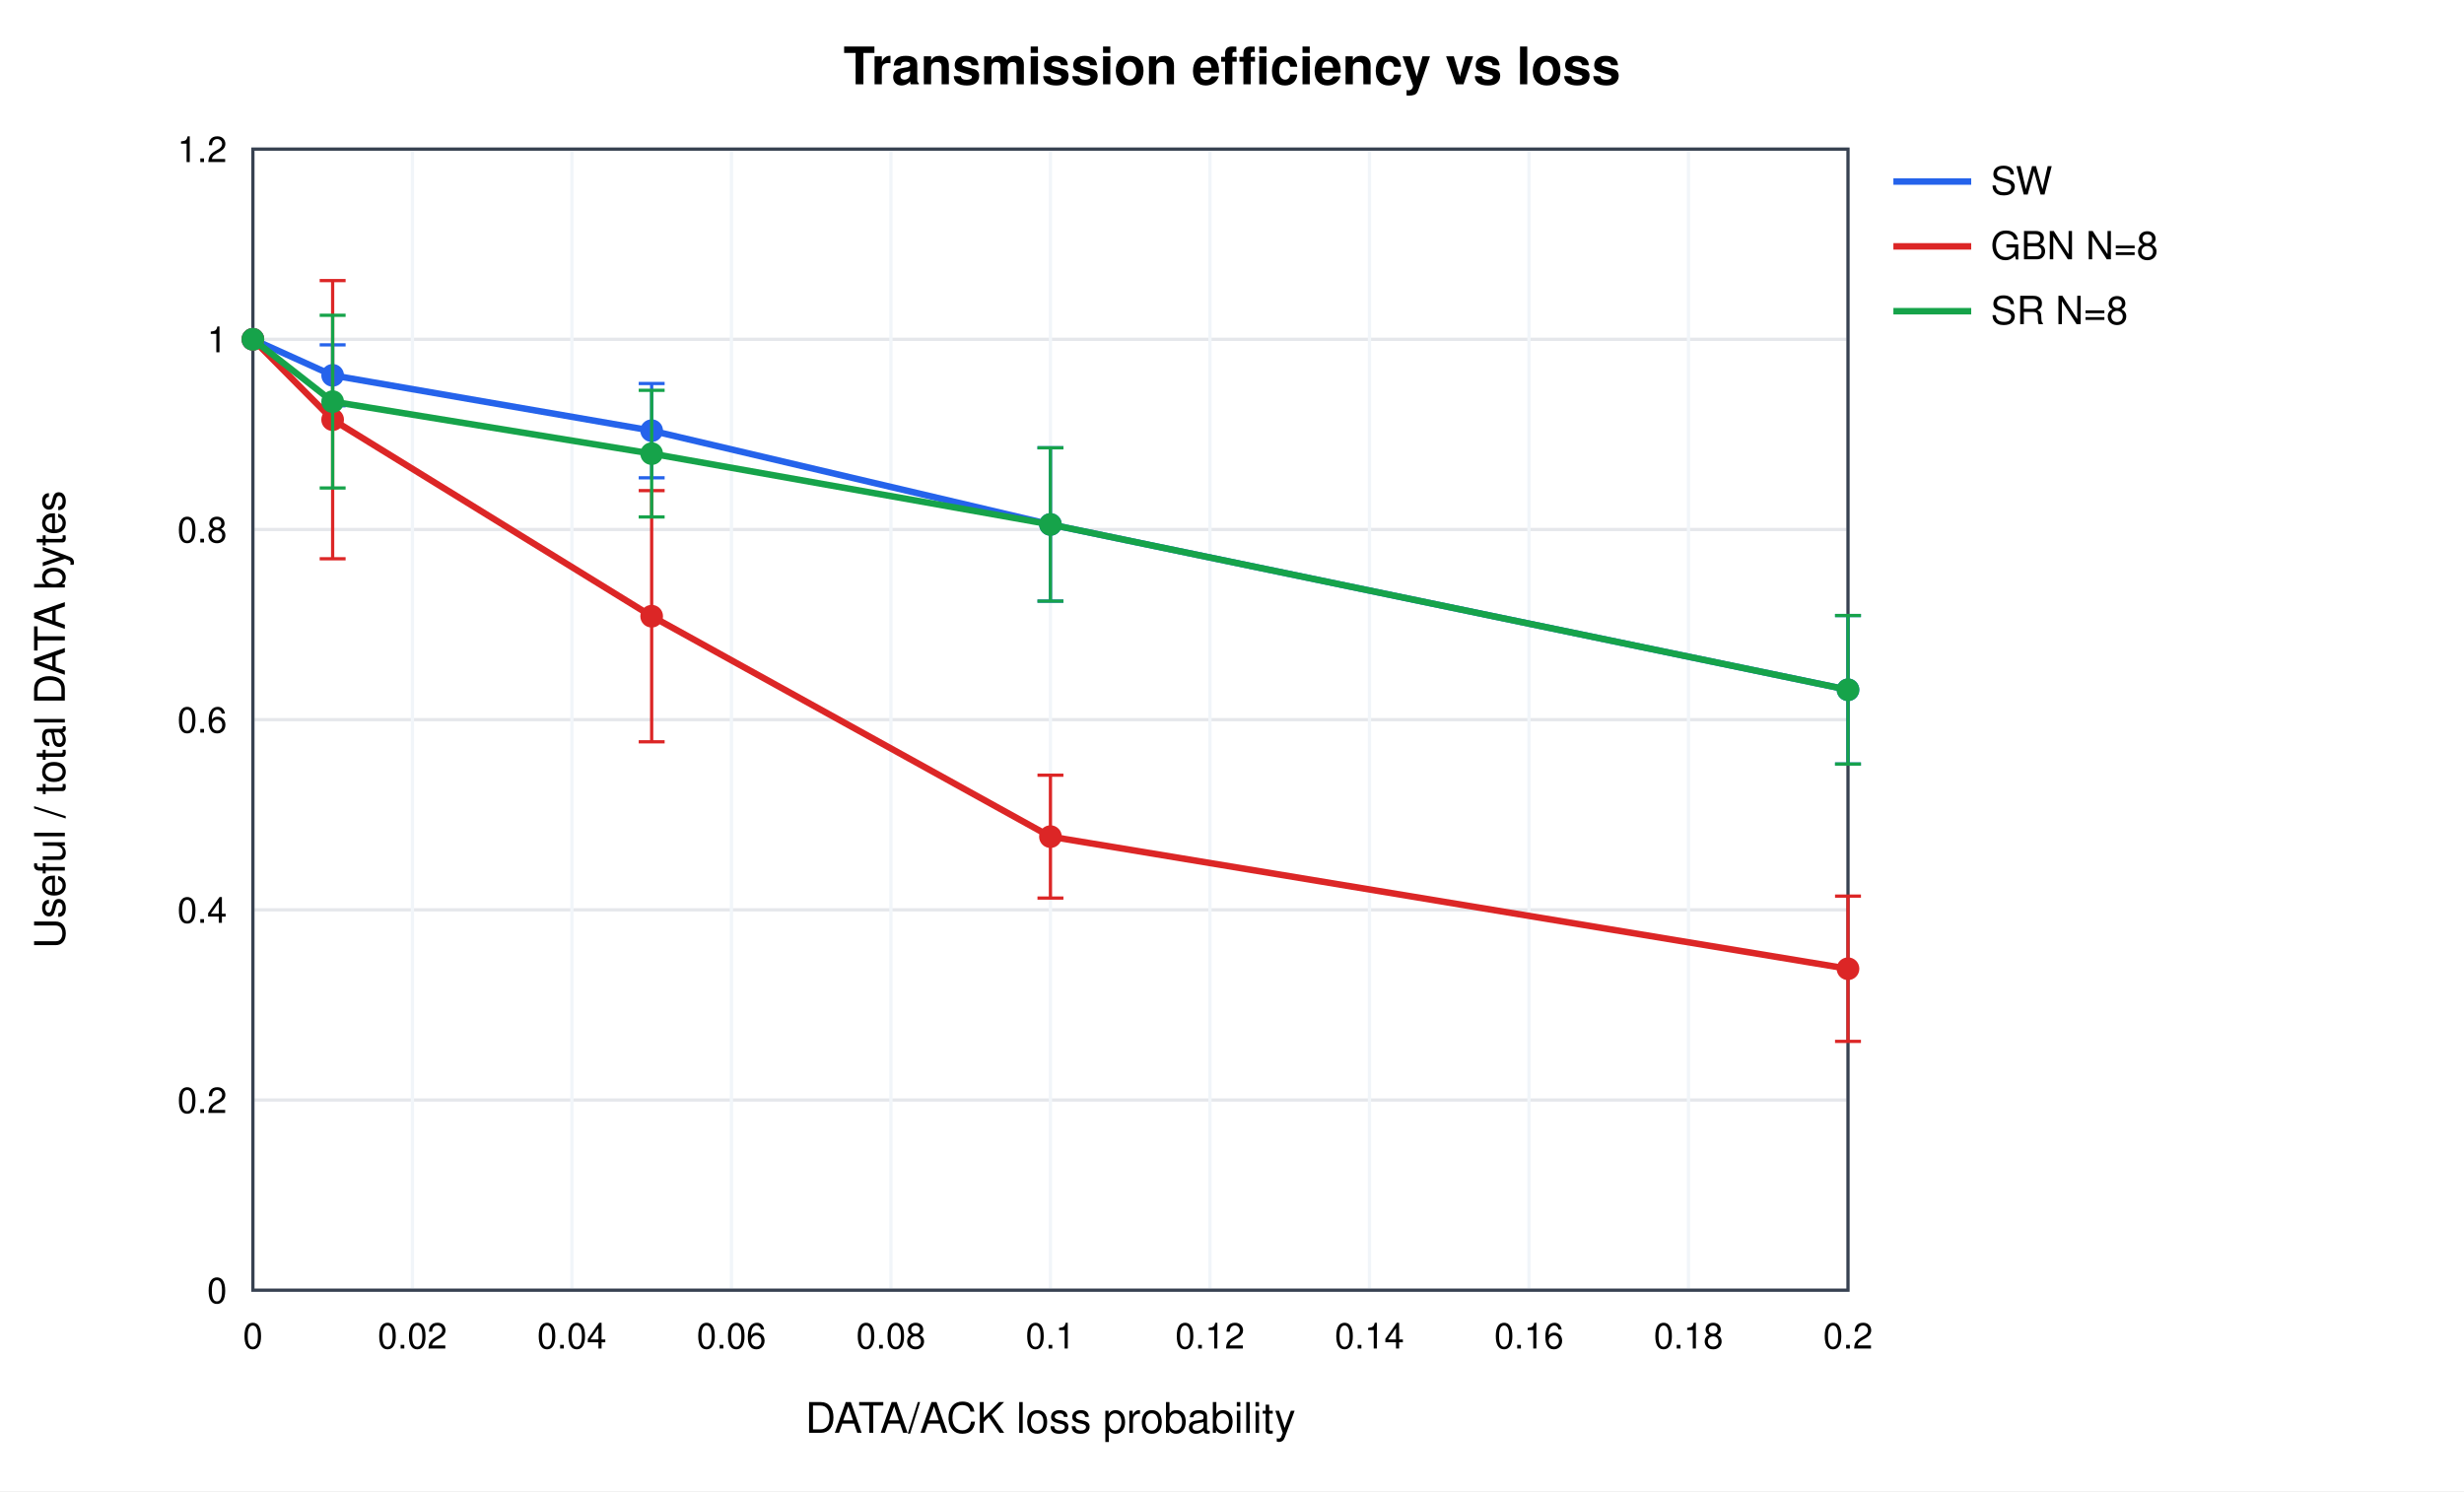
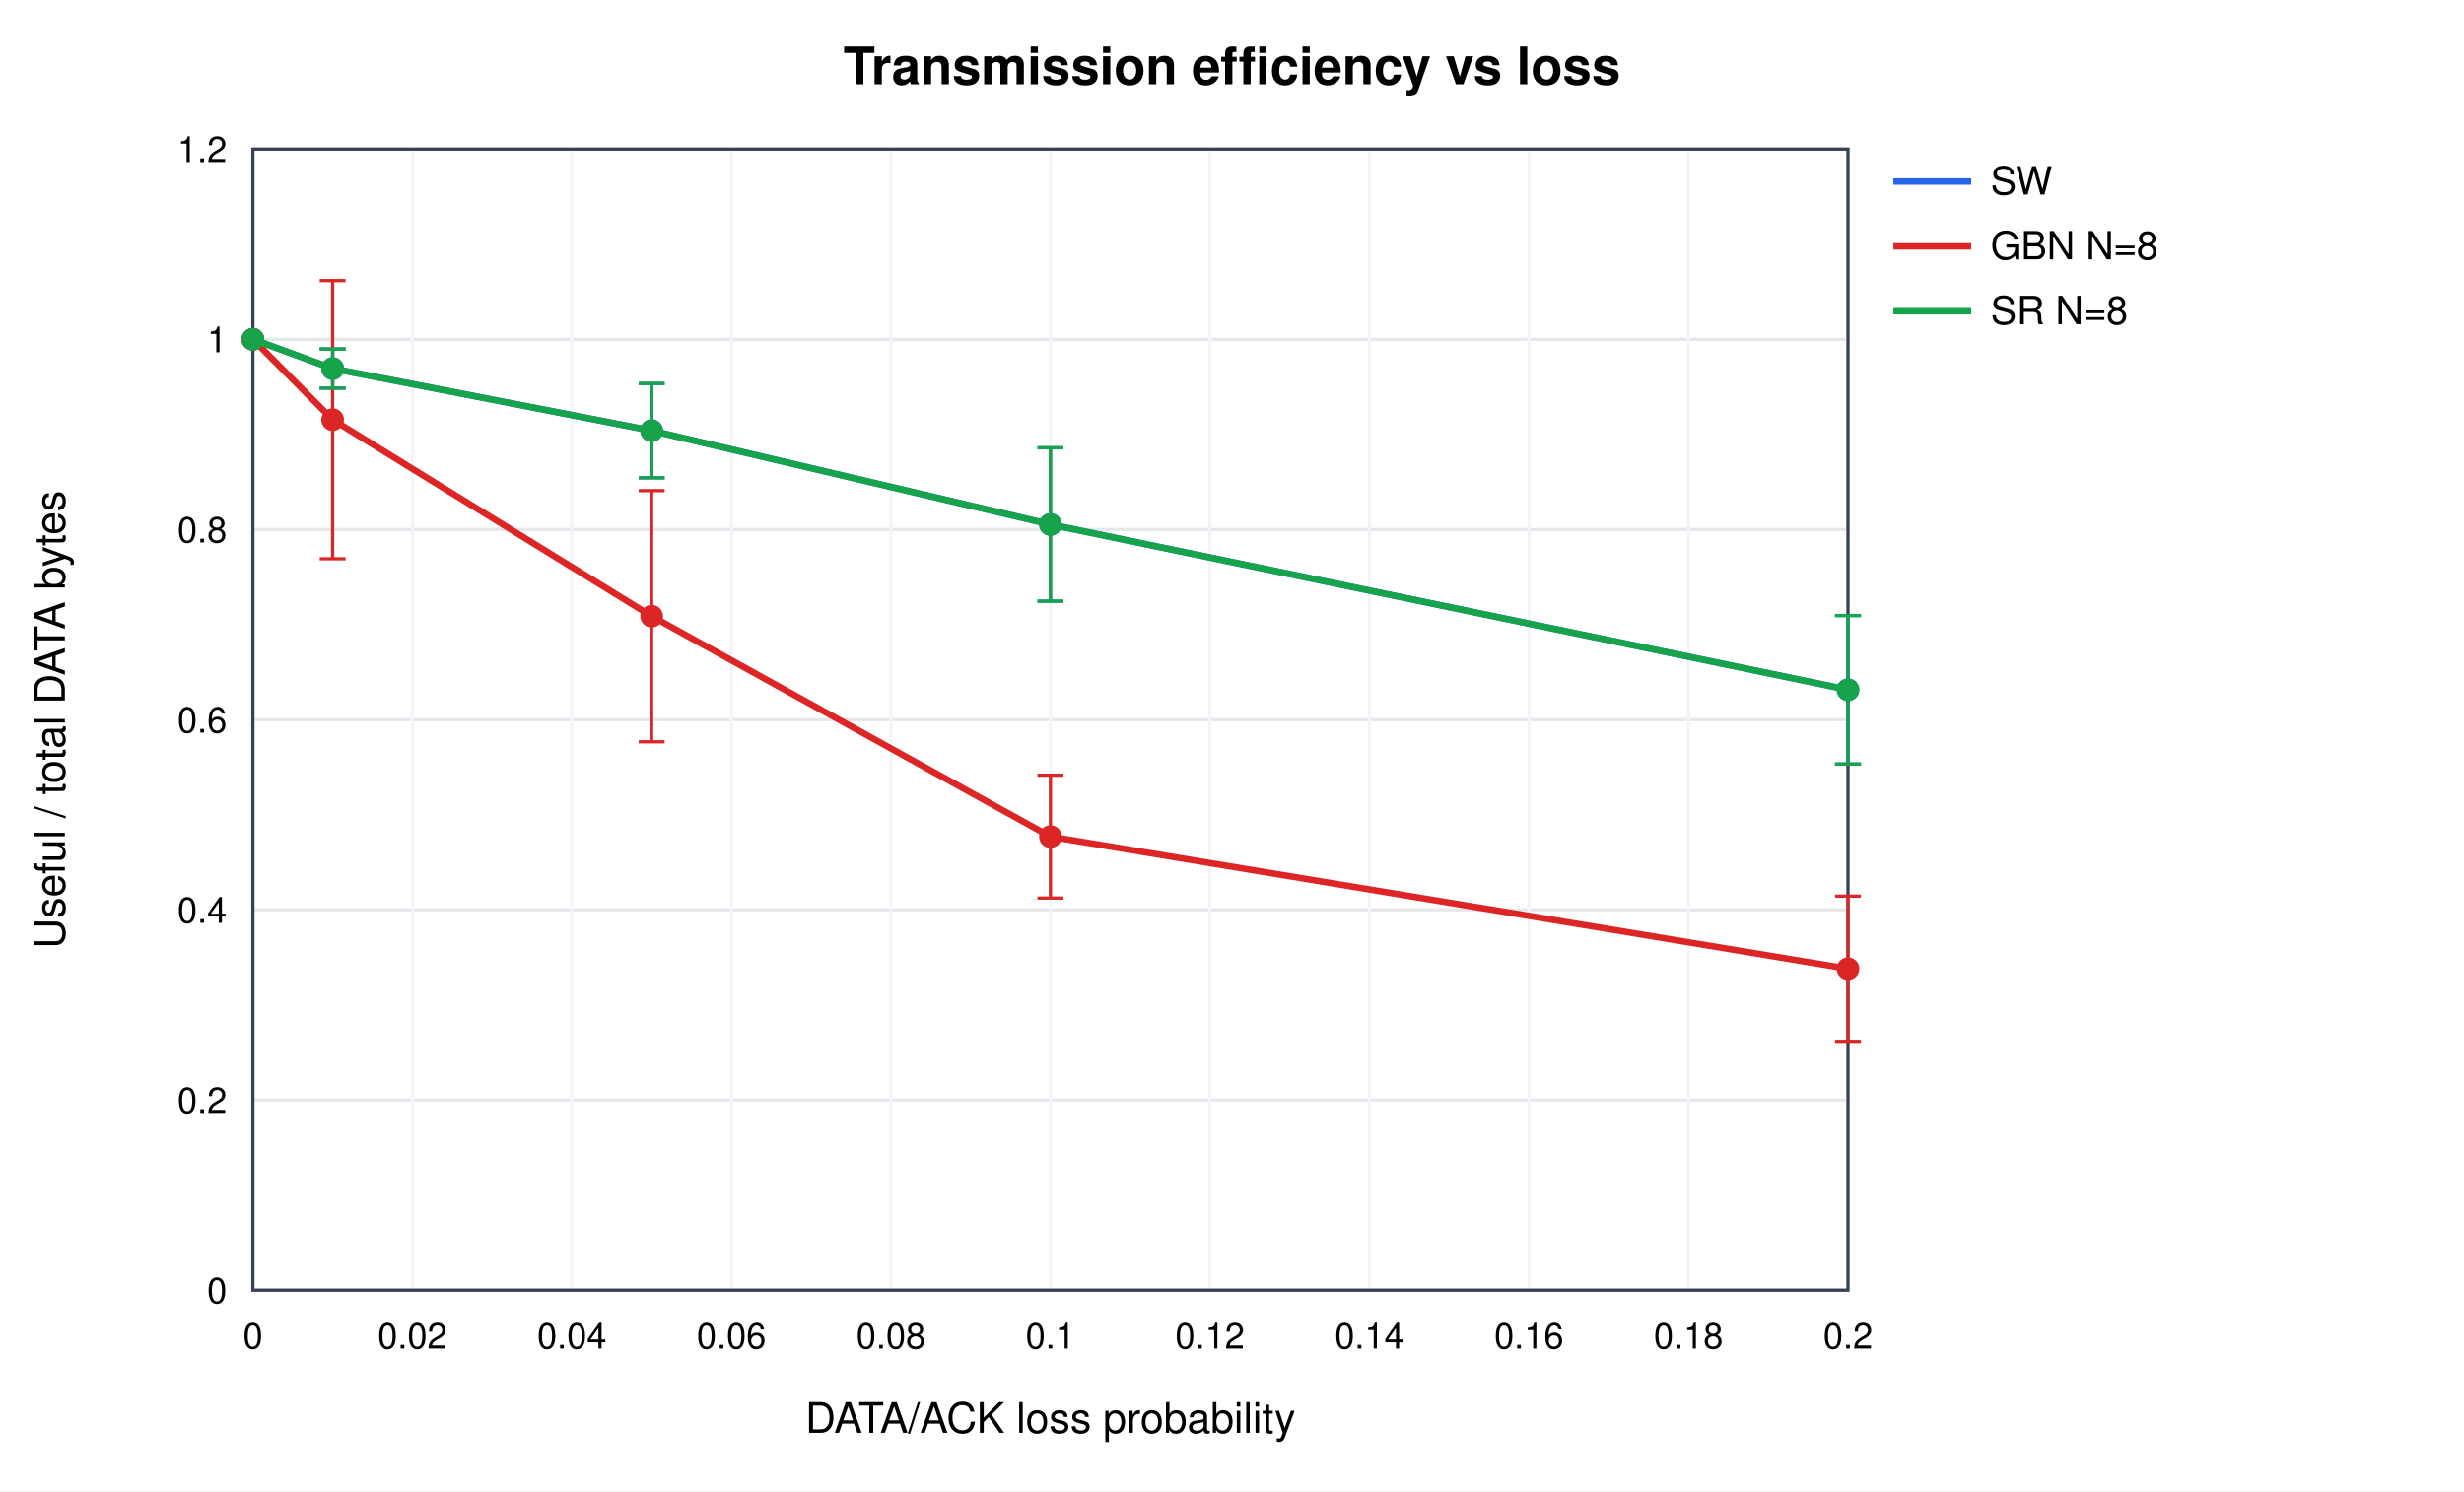
<svg xmlns="http://www.w3.org/2000/svg" width="760" height="460" viewBox="0 0 760 460" font-family="Helvetica, Arial, sans-serif">
  <rect width="100%" height="100%" fill="#ffffff" />
  <text x="380" y="26" text-anchor="middle" font-size="16" font-weight="bold">Transmission efficiency vs loss</text>
  <line x1="78" y1="398" x2="570" y2="398" stroke="#e5e7eb" />
  <text x="70" y="402" text-anchor="end" font-size="11">0</text>
  <line x1="78" y1="339.333" x2="570" y2="339.333" stroke="#e5e7eb" />
  <text x="70" y="343.333" text-anchor="end" font-size="11">0.2</text>
  <line x1="78" y1="280.667" x2="570" y2="280.667" stroke="#e5e7eb" />
  <text x="70" y="284.667" text-anchor="end" font-size="11">0.4</text>
  <line x1="78" y1="222" x2="570" y2="222" stroke="#e5e7eb" />
  <text x="70" y="226" text-anchor="end" font-size="11">0.6</text>
  <line x1="78" y1="163.333" x2="570" y2="163.333" stroke="#e5e7eb" />
  <text x="70" y="167.333" text-anchor="end" font-size="11">0.8</text>
  <line x1="78" y1="104.667" x2="570" y2="104.667" stroke="#e5e7eb" />
  <text x="70" y="108.667" text-anchor="end" font-size="11">1</text>
  <line x1="78" y1="46" x2="570" y2="46" stroke="#e5e7eb" />
  <text x="70" y="50" text-anchor="end" font-size="11">1.2</text>
  <line x1="78" y1="46" x2="78" y2="398" stroke="#f1f5f9" />
  <text x="78" y="416" text-anchor="middle" font-size="11">0</text>
  <line x1="127.2" y1="46" x2="127.2" y2="398" stroke="#f1f5f9" />
  <text x="127.2" y="416" text-anchor="middle" font-size="11">0.02</text>
  <line x1="176.4" y1="46" x2="176.4" y2="398" stroke="#f1f5f9" />
  <text x="176.4" y="416" text-anchor="middle" font-size="11">0.04</text>
  <line x1="225.6" y1="46" x2="225.6" y2="398" stroke="#f1f5f9" />
  <text x="225.6" y="416" text-anchor="middle" font-size="11">0.06</text>
  <line x1="274.8" y1="46" x2="274.8" y2="398" stroke="#f1f5f9" />
  <text x="274.8" y="416" text-anchor="middle" font-size="11">0.08</text>
  <line x1="324" y1="46" x2="324" y2="398" stroke="#f1f5f9" />
  <text x="324" y="416" text-anchor="middle" font-size="11">0.1</text>
  <line x1="373.2" y1="46" x2="373.2" y2="398" stroke="#f1f5f9" />
  <text x="373.2" y="416" text-anchor="middle" font-size="11">0.12</text>
  <line x1="422.4" y1="46" x2="422.4" y2="398" stroke="#f1f5f9" />
  <text x="422.4" y="416" text-anchor="middle" font-size="11">0.14</text>
  <line x1="471.6" y1="46" x2="471.6" y2="398" stroke="#f1f5f9" />
  <text x="471.6" y="416" text-anchor="middle" font-size="11">0.16</text>
  <line x1="520.8" y1="46" x2="520.8" y2="398" stroke="#f1f5f9" />
  <text x="520.8" y="416" text-anchor="middle" font-size="11">0.18</text>
  <line x1="570" y1="46" x2="570" y2="398" stroke="#f1f5f9" />
  <text x="570" y="416" text-anchor="middle" font-size="11">0.2</text>
  <rect x="78" y="46" width="492" height="352" fill="none" stroke="#374151" />
  <text x="324" y="442" text-anchor="middle" font-size="13">DATA/ACK loss probability</text>
  <text transform="translate(20,222) rotate(-90)" text-anchor="middle" font-size="13">Useful / total DATA bytes</text>
-   <path d="M78,104.667 L102.6,115.784 L201,132.85 L324,161.785 L570,212.783" fill="none" stroke="#2563eb" stroke-width="2" />
+   <path d="M78,104.667 L102.6,113.695 L201,132.85 L324,161.785 L570,212.783" fill="none" stroke="#2563eb" stroke-width="2" />
  <circle cx="78" cy="104.667" r="3.5" fill="#2563eb" />
-   <line x1="102.6" y1="125.183" x2="102.6" y2="106.385" stroke="#2563eb" />
-   <line x1="98.6" y1="125.183" x2="106.6" y2="125.183" stroke="#2563eb" />
-   <line x1="98.6" y1="106.385" x2="106.6" y2="106.385" stroke="#2563eb" />
-   <circle cx="102.6" cy="115.784" r="3.5" fill="#2563eb" />
+   <line x1="102.6" y1="119.738" x2="102.6" y2="107.653" stroke="#2563eb" />
+   <line x1="98.6" y1="119.738" x2="106.6" y2="119.738" stroke="#2563eb" />
+   <line x1="98.6" y1="107.653" x2="106.6" y2="107.653" stroke="#2563eb" />
+   <circle cx="102.6" cy="113.695" r="3.5" fill="#2563eb" />
  <line x1="201" y1="147.397" x2="201" y2="118.303" stroke="#2563eb" />
  <line x1="197" y1="147.397" x2="205" y2="147.397" stroke="#2563eb" />
  <line x1="197" y1="118.303" x2="205" y2="118.303" stroke="#2563eb" />
  <circle cx="201" cy="132.85" r="3.5" fill="#2563eb" />
  <line x1="324" y1="185.436" x2="324" y2="138.133" stroke="#2563eb" />
  <line x1="320" y1="185.436" x2="328" y2="185.436" stroke="#2563eb" />
  <line x1="320" y1="138.133" x2="328" y2="138.133" stroke="#2563eb" />
  <circle cx="324" cy="161.785" r="3.5" fill="#2563eb" />
  <line x1="570" y1="235.689" x2="570" y2="189.878" stroke="#2563eb" />
  <line x1="566" y1="235.689" x2="574" y2="235.689" stroke="#2563eb" />
  <line x1="566" y1="189.878" x2="574" y2="189.878" stroke="#2563eb" />
  <circle cx="570" cy="212.783" r="3.5" fill="#2563eb" />
  <line x1="584" y1="56" x2="608" y2="56" stroke="#2563eb" stroke-width="2" />
  <text x="614" y="60" font-size="12">SW</text>
  <path d="M78,104.667 L102.6,129.465 L201,190.091 L324,258.086 L570,298.842" fill="none" stroke="#dc2626" stroke-width="2" />
  <circle cx="78" cy="104.667" r="3.5" fill="#dc2626" />
  <line x1="102.6" y1="172.372" x2="102.6" y2="86.558" stroke="#dc2626" />
  <line x1="98.6" y1="172.372" x2="106.6" y2="172.372" stroke="#dc2626" />
  <line x1="98.6" y1="86.558" x2="106.6" y2="86.558" stroke="#dc2626" />
  <circle cx="102.6" cy="129.465" r="3.5" fill="#dc2626" />
  <line x1="201" y1="228.834" x2="201" y2="151.348" stroke="#dc2626" />
  <line x1="197" y1="228.834" x2="205" y2="228.834" stroke="#dc2626" />
  <line x1="197" y1="151.348" x2="205" y2="151.348" stroke="#dc2626" />
  <circle cx="201" cy="190.091" r="3.5" fill="#dc2626" />
  <line x1="324" y1="277.039" x2="324" y2="239.132" stroke="#dc2626" />
  <line x1="320" y1="277.039" x2="328" y2="277.039" stroke="#dc2626" />
  <line x1="320" y1="239.132" x2="328" y2="239.132" stroke="#dc2626" />
  <circle cx="324" cy="258.086" r="3.5" fill="#dc2626" />
  <line x1="570" y1="321.247" x2="570" y2="276.436" stroke="#dc2626" />
  <line x1="566" y1="321.247" x2="574" y2="321.247" stroke="#dc2626" />
  <line x1="566" y1="276.436" x2="574" y2="276.436" stroke="#dc2626" />
  <circle cx="570" cy="298.842" r="3.5" fill="#dc2626" />
  <line x1="584" y1="76" x2="608" y2="76" stroke="#dc2626" stroke-width="2" />
  <text x="614" y="80" font-size="12">GBN N=8</text>
-   <path d="M78,104.667 L102.6,123.898 L201,139.937 L324,161.785 L570,212.783" fill="none" stroke="#16a34a" stroke-width="2" />
+   <path d="M78,104.667 L102.6,113.695 L201,132.85 L324,161.785 L570,212.783" fill="none" stroke="#16a34a" stroke-width="2" />
  <circle cx="78" cy="104.667" r="3.5" fill="#16a34a" />
-   <line x1="102.6" y1="150.537" x2="102.6" y2="97.258" stroke="#16a34a" />
-   <line x1="98.6" y1="150.537" x2="106.6" y2="150.537" stroke="#16a34a" />
-   <line x1="98.6" y1="97.258" x2="106.6" y2="97.258" stroke="#16a34a" />
-   <circle cx="102.6" cy="123.898" r="3.5" fill="#16a34a" />
-   <line x1="201" y1="159.47" x2="201" y2="120.404" stroke="#16a34a" />
-   <line x1="197" y1="159.47" x2="205" y2="159.47" stroke="#16a34a" />
-   <line x1="197" y1="120.404" x2="205" y2="120.404" stroke="#16a34a" />
-   <circle cx="201" cy="139.937" r="3.5" fill="#16a34a" />
+   <line x1="102.6" y1="119.738" x2="102.6" y2="107.653" stroke="#16a34a" />
+   <line x1="98.6" y1="119.738" x2="106.6" y2="119.738" stroke="#16a34a" />
+   <line x1="98.6" y1="107.653" x2="106.6" y2="107.653" stroke="#16a34a" />
+   <circle cx="102.6" cy="113.695" r="3.5" fill="#16a34a" />
+   <line x1="201" y1="147.397" x2="201" y2="118.303" stroke="#16a34a" />
+   <line x1="197" y1="147.397" x2="205" y2="147.397" stroke="#16a34a" />
+   <line x1="197" y1="118.303" x2="205" y2="118.303" stroke="#16a34a" />
+   <circle cx="201" cy="132.85" r="3.5" fill="#16a34a" />
  <line x1="324" y1="185.436" x2="324" y2="138.133" stroke="#16a34a" />
  <line x1="320" y1="185.436" x2="328" y2="185.436" stroke="#16a34a" />
  <line x1="320" y1="138.133" x2="328" y2="138.133" stroke="#16a34a" />
  <circle cx="324" cy="161.785" r="3.5" fill="#16a34a" />
  <line x1="570" y1="235.689" x2="570" y2="189.878" stroke="#16a34a" />
  <line x1="566" y1="235.689" x2="574" y2="235.689" stroke="#16a34a" />
  <line x1="566" y1="189.878" x2="574" y2="189.878" stroke="#16a34a" />
  <circle cx="570" cy="212.783" r="3.5" fill="#16a34a" />
  <line x1="584" y1="96" x2="608" y2="96" stroke="#16a34a" stroke-width="2" />
  <text x="614" y="100" font-size="12">SR N=8</text>
</svg>
